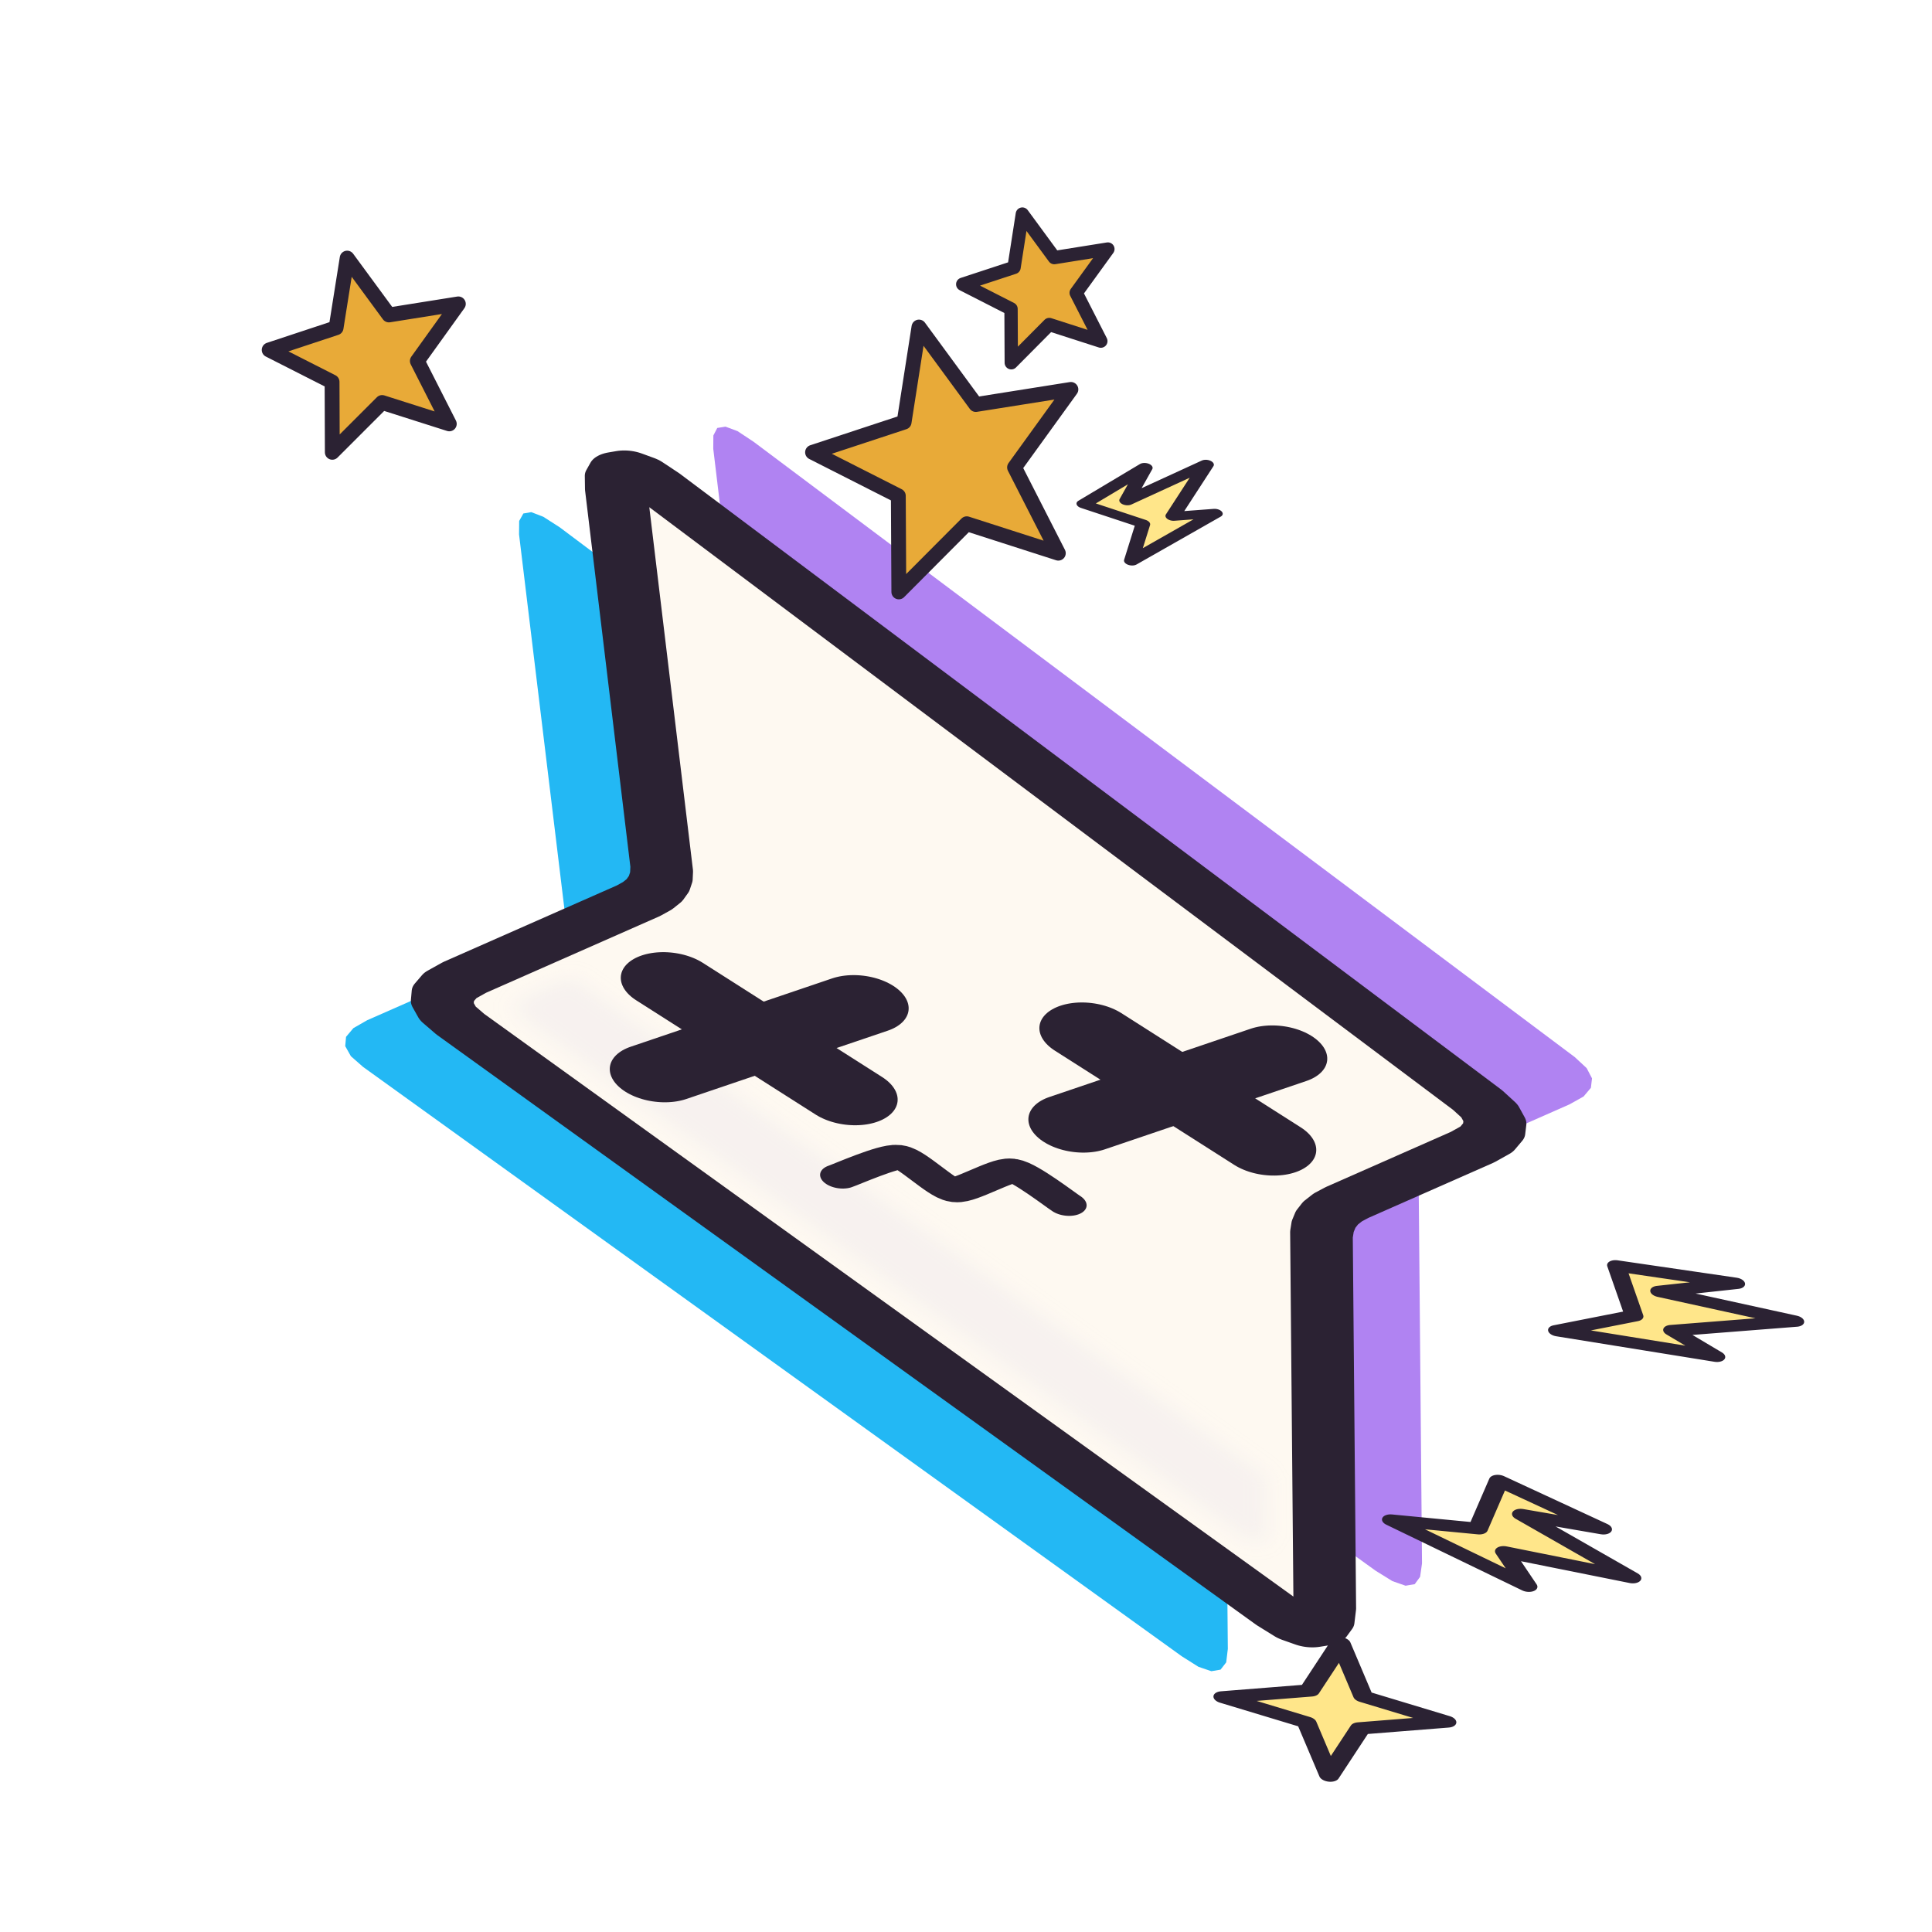
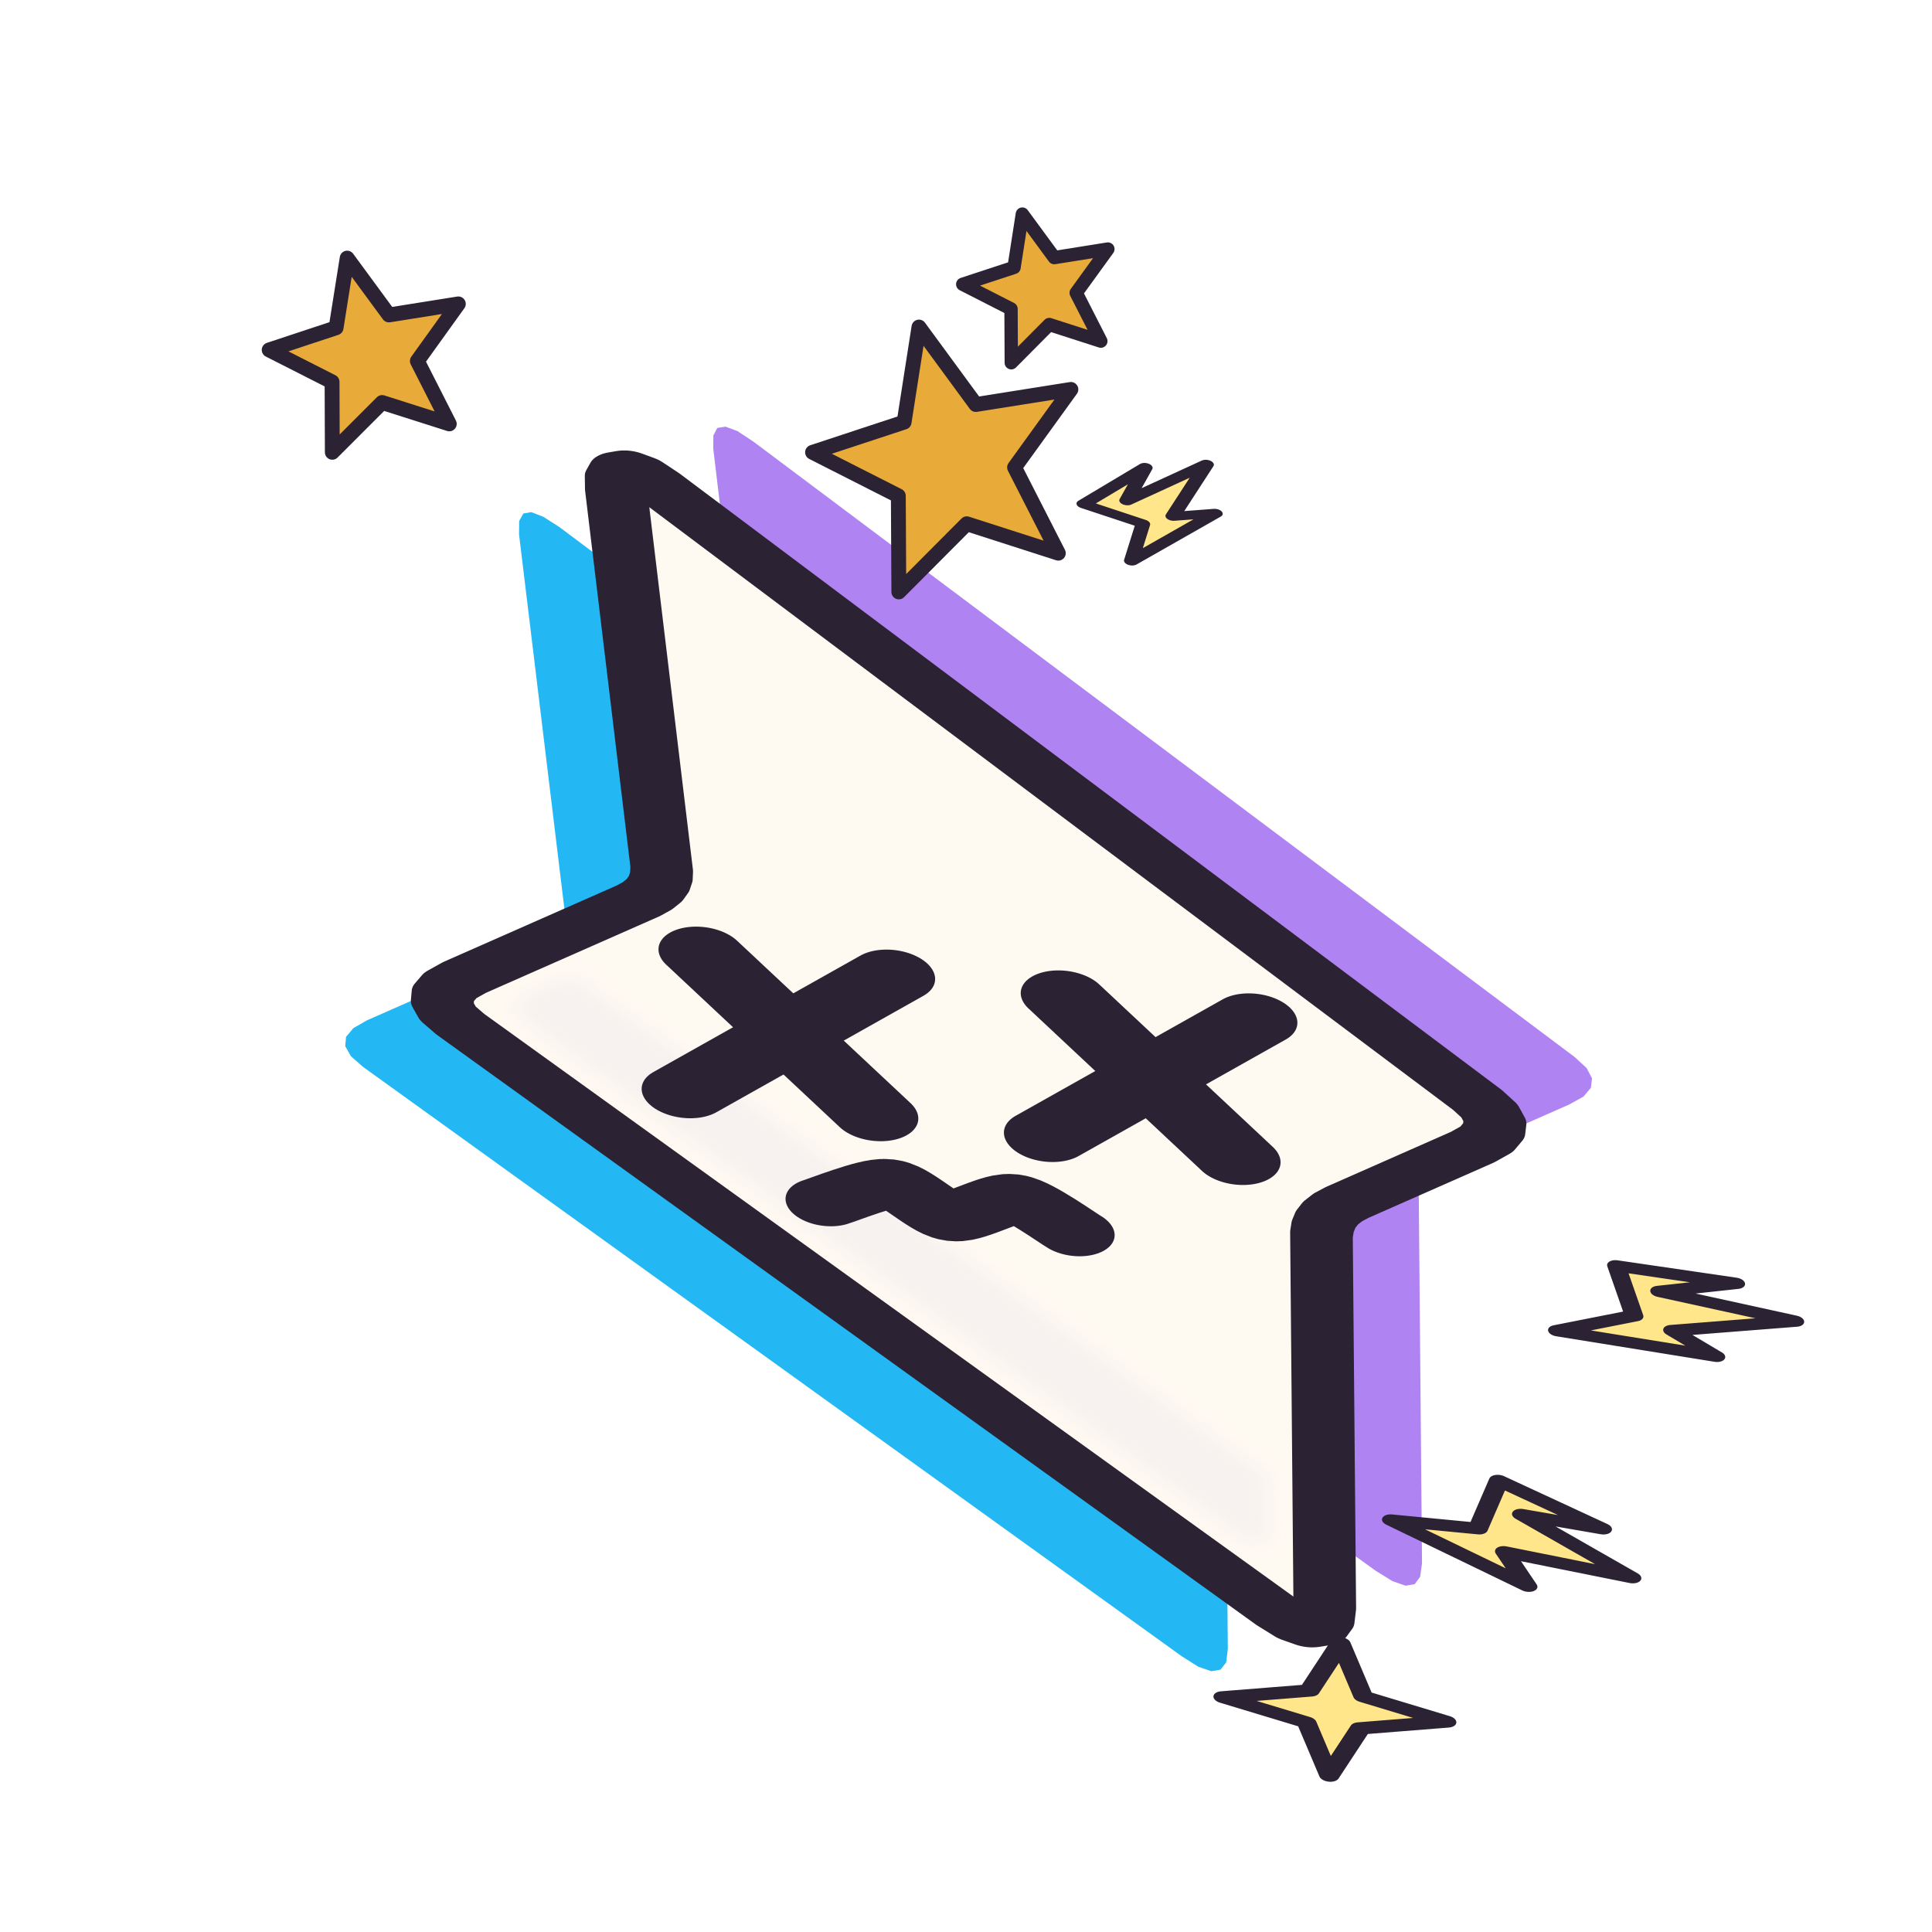
<svg xmlns="http://www.w3.org/2000/svg" viewBox="0 0 768 768" width="128" height="128">
  <defs>
    <filter id="ko-soft" x="-20%" y="-20%" width="140%" height="140%">
      <feGaussianBlur stdDeviation="4" />
    </filter>
    <path id="ko-0" d="M-1.6 -261.1 2.7 -266.5 4.9 -271.9 4.9 -277.3 2.6 -282.7 -1.8 -288 -301.2 -579.2 -307.1 -584 -311.3 -585.8 -313.9 -584.5 -315 -580 -314.5 -572.4 -284 -362.8 -283.8 -358.4 -284.3 -354.2 -285.6 -350.3 -287.7 -346.7 -290.5 -343.3 -345.7 -288.2 -350 -282.8 -352.1 -277.4 -352 -272.1 -349.7 -266.8 -345.2 -261.6 -47.6 15 -41.6 19.8 -37.1 21.4 -34.1 19.9 -32.5 15.4 -32.5 7.7 -48.6 -201.7 -48.6 -206.2 -47.8 -210.4 -46.4 -214.3 -44.2 -218 -41.3 -221.3Z" fill="#23b8f4" />
    <path id="ko-1" d="M59.8 -322.5 64.2 -327.9 66.3 -333.3 66.3 -338.7 64.1 -344.1 59.7 -349.5 -239.8 -640.6 -245.6 -645.5 -249.8 -647.2 -252.5 -645.9 -253.5 -641.4 -253 -633.9 -222.6 -424.3 -222.3 -419.8 -222.9 -415.7 -224.2 -411.8 -226.2 -408.1 -229.1 -404.7 -284.2 -349.6 -288.5 -344.2 -290.7 -338.9 -290.6 -333.5 -288.2 -328.3 -283.7 -323 13.8 -46.4 19.8 -41.7 24.4 -40 27.4 -41.5 28.9 -46 29 -53.7 12.9 -263.2 12.9 -267.6 13.6 -271.8 15.1 -275.7 17.2 -279.4 20.1 -282.8Z" fill="#b083f2" />
    <path id="ko-2" d="M29.1 -291.8 33.5 -297.2 35.6 -302.6 35.6 -308 33.3 -313.4 28.9 -318.7 -270.5 -609.9 -276.3 -614.8 -280.6 -616.5 -283.2 -615.2 -284.3 -610.7 -283.7 -603.2 -253.3 -393.6 -253.1 -389.1 -253.6 -385 -254.9 -381 -257 -377.4 -259.8 -374 -314.9 -318.9 -319.3 -313.5 -321.4 -308.2 -321.3 -302.8 -319 -297.5 -314.4 -292.3 -16.9 -15.7 -10.9 -11 -6.4 -9.3 -3.3 -10.8 -1.8 -15.3 -1.8 -23 -17.9 -232.4 -17.8 -236.9 -17.1 -241.1 -15.7 -245 -13.5 -248.7 -10.6 -252.1Z" fill="#fef9f1" />
    <path id="ko-3" d="M-279.2 -327.5 -292.7 -314 -295.3 -310.8 -296.6 -307.5 -296.5 -304.3 -295.1 -301.2 -292.4 -298 -33 -56.9 -29.4 -54.1 -26.7 -53.1 -24.9 -54 -24 -56.7 -24 -61.3 -26.4 -92.5Z" fill="#ded8eb" fill-opacity="0.22" filter="url(#ko-soft)" />
    <path id="ko-4" d="M29.1 -291.8 33.5 -297.2 35.6 -302.6 35.6 -308 33.3 -313.4 28.9 -318.7 -270.5 -609.9 -276.3 -614.8 -280.6 -616.5 -283.2 -615.2 -284.3 -610.7 -283.7 -603.2 -253.3 -393.6 -253.1 -389.1 -253.6 -385 -254.9 -381 -257 -377.4 -259.8 -374 -314.9 -318.9 -319.3 -313.5 -321.4 -308.2 -321.3 -302.8 -319 -297.5 -314.4 -292.3 -16.9 -15.7 -10.9 -11 -6.4 -9.3 -3.3 -10.8 -1.8 -15.3 -1.8 -23 -17.9 -232.4 -17.8 -236.9 -17.1 -241.1 -15.7 -245 -13.5 -248.7 -10.6 -252.1Z" fill="none" stroke="#2B2233" stroke-width="21.2" />
    <path id="ko-5" d="M43.5 33.8 15 43.5 6.5 72.3 -3.2 43.8 -32 35.3 -3.5 25.6 5 -3.2 14.7 25.3Z" fill="#FFE68A" />
    <path id="ko-6" d="M43.5 33.8 15 43.5 6.5 72.3 -3.2 43.8 -32 35.3 -3.5 25.6 5 -3.2 14.7 25.3Z" fill="none" stroke="#2B2233" stroke-width="6.8" />
-     <path id="ko-7" d="M-32.3 -26.1 32.3 26.1" fill="none" stroke="#2B2233" stroke-width="33" />
-     <path id="ko-8" d="M32.3 -26.1 -32.3 26.1" fill="none" stroke="#2B2233" stroke-width="33" />
-     <path id="ko-9" d="M-38.4 -163.2C-36.5 -164.7 -23 -178.2 -19.2 -178.2C-15.4 -178.2 -3.8 -163.2 0 -163.2C3.8 -163.2 15.4 -178.2 19.2 -178.2C23 -178.2 36.5 -164.7 38.4 -163.2" fill="none" stroke="#2B2233" stroke-width="13.6" />
+     <path id="ko-7" d="M-32.3 -39.9 32.3 39.9" fill="none" stroke="#2B2233" stroke-width="29.2" />
+     <path id="ko-8" d="M32.3 -39.9 -32.3 39.9" fill="none" stroke="#2B2233" stroke-width="29.2" />
+     <path id="ko-9" d="M-42.2 -163.2C-40.1 -164.7 -25.3 -178.2 -21.1 -178.2C-16.9 -178.2 -4.2 -163.2 0 -163.2C4.2 -163.2 16.9 -178.2 21.1 -178.2C25.3 -178.2 40.1 -164.7 42.2 -163.2" fill="none" stroke="#2B2233" stroke-width="27.2" />
    <path id="ko-a" d="M0 0 30 -27.3 19.1 -2.7 57.3 -30 38.2 8.2 57.3 5.5 16.4 40.9 24.5 13.6Z" fill="#FFE68A" />
    <path id="ko-b" d="M0 0 30 -27.3 19.1 -2.7 57.3 -30 38.2 8.2 57.3 5.5 16.4 40.9 24.5 13.6Z" fill="none" stroke="#2B2233" stroke-width="6.4" />
    <path id="ko-c" d="M0 0 30.8 -28 19.6 -2.8 58.8 -30.8 39.2 8.4 58.8 5.6 16.8 42 25.2 14Z" fill="#FFE68A" />
    <path id="ko-d" d="M0 0 30.8 -28 19.6 -2.8 58.8 -30.8 39.2 8.4 58.8 5.6 16.8 42 25.2 14Z" fill="none" stroke="#2B2233" stroke-width="6.6" />
    <path id="ko-e" d="M0 0 23.3 -21.1 14.8 -2.1 44.4 -23.3 29.6 6.3 44.4 4.2 12.7 31.7 19 10.6Z" fill="#FFE68A" />
    <path id="ko-f" d="M0 0 23.3 -21.1 14.8 -2.1 44.4 -23.3 29.6 6.3 44.4 4.2 12.7 31.7 19 10.6Z" fill="none" stroke="#2B2233" stroke-width="4.9" />
    <path id="ko-g" d="M-179.7 33.1 -179.8 5.1 -204.8 -7.6 -178.2 -16.4 -173.8 -44.1 -157.2 -21.5 -129.6 -25.9 -145.9 -3.2 -133.2 21.8 -159.9 13.3Z" fill="#E8AA38" />
    <path id="ko-h" d="M-179.7 33.1 -179.8 5.1 -204.8 -7.6 -178.2 -16.4 -173.8 -44.1 -157.2 -21.5 -129.6 -25.9 -145.9 -3.2 -133.2 21.8 -159.9 13.3Z" fill="none" stroke="#2B2233" stroke-width="5.9" />
    <path id="ko-i" d="M90.2 -2.5 90.1 -23.9 70.9 -33.7 91.3 -40.4 94.6 -61.6 107.3 -44.3 128.6 -47.7 116 -30.3 125.8 -11.1 105.3 -17.7Z" fill="#E8AA38" />
    <path id="ko-j" d="M90.2 -2.5 90.1 -23.9 70.9 -33.7 91.3 -40.4 94.6 -61.6 107.3 -44.3 128.6 -47.7 116 -30.3 125.8 -11.1 105.3 -17.7Z" fill="none" stroke="#2B2233" stroke-width="5.3" />
    <path id="ko-k" d="M45.5 88.6 45.3 50.4 11.2 33.1 47.6 21.1 53.5 -16.7 76.1 14.1 113.9 8.1 91.5 39.1 108.9 73.2 72.5 61.5Z" fill="#E8AA38" />
    <path id="ko-l" d="M45.5 88.6 45.3 50.4 11.2 33.1 47.6 21.1 53.5 -16.7 76.1 14.1 113.9 8.1 91.5 39.1 108.9 73.2 72.5 61.5Z" fill="none" stroke="#2B2233" stroke-width="5.9" />
  </defs>
  <g stroke-linecap="round" stroke-linejoin="round">
    <use href="#ko-0" transform="matrix(1.1715 0.1413 -0.0838 0.695 526.8 654.7)" />
    <use href="#ko-1" transform="matrix(1.1715 0.1413 -0.0838 0.695 526.8 654.7)" />
    <use href="#ko-2" transform="matrix(1.1715 0.1413 -0.0838 0.695 526.8 654.7)" />
    <use href="#ko-3" transform="matrix(1.1715 0.1413 -0.0838 0.695 526.8 654.7)" />
    <use href="#ko-4" transform="matrix(1.1715 0.1413 -0.0838 0.695 526.8 654.7)" />
    <use href="#ko-5" transform="matrix(1.1715 0.1413 -0.0838 0.695 526.8 654.7)" />
    <use href="#ko-6" transform="matrix(1.1715 0.1413 -0.0838 0.695 526.8 654.7)" />
-     <use href="#ko-7" transform="matrix(1.1715 0.1413 -0.0838 0.695 301.8 412.9)" />
-     <use href="#ko-8" transform="matrix(1.1715 0.1413 -0.0838 0.695 301.8 412.9)" />
-     <use href="#ko-7" transform="matrix(1.1715 0.1413 -0.0838 0.695 468.2 432.9)" />
-     <use href="#ko-8" transform="matrix(1.1715 0.1413 -0.0838 0.695 468.2 432.9)" />
-     <use href="#ko-9" transform="matrix(1.1715 0.1413 -0.0838 0.695 365.3 586.5)" />
+     <use href="#ko-7" transform="matrix(1.1715 0.1413 -0.0838 0.695 313.4 411)" />
+     <use href="#ko-8" transform="matrix(1.1715 0.1413 -0.0838 0.695 313.4 411)" />
+     <use href="#ko-7" transform="matrix(1.1715 0.1413 -0.0838 0.695 457.4 428.4)" />
+     <use href="#ko-8" transform="matrix(1.1715 0.1413 -0.0838 0.695 457.4 428.4)" />
+     <use href="#ko-9" transform="matrix(1.1715 0.1413 -0.0838 0.695 364 597.2)" />
    <use href="#ko-a" transform="matrix(0.7734 0.5894 -0.8839 0.3944 642.6 503.2)" />
    <use href="#ko-b" transform="matrix(0.7734 0.5894 -0.8839 0.3944 642.6 503.2)" />
    <use href="#ko-c" transform="matrix(0.3032 0.703 -1.1347 0.0933 595.8 588.6)" />
    <use href="#ko-d" transform="matrix(0.3032 0.703 -1.1347 0.0933 595.8 588.6)" />
    <use href="#ko-e" transform="matrix(1.1675 0.0142 0.1279 0.7091 430.8 200.4)" />
    <use href="#ko-f" transform="matrix(1.1675 0.0142 0.1279 0.7091 430.8 200.4)" />
    <use href="#ko-g" transform="translate(311.8 146.7)" />
    <use href="#ko-h" transform="translate(311.8 146.7)" />
    <use href="#ko-i" transform="translate(311.8 146.7)" />
    <use href="#ko-j" transform="translate(311.8 146.7)" />
    <use href="#ko-k" transform="translate(311.8 146.7)" />
    <use href="#ko-l" transform="translate(311.8 146.7)" />
  </g>
</svg>
